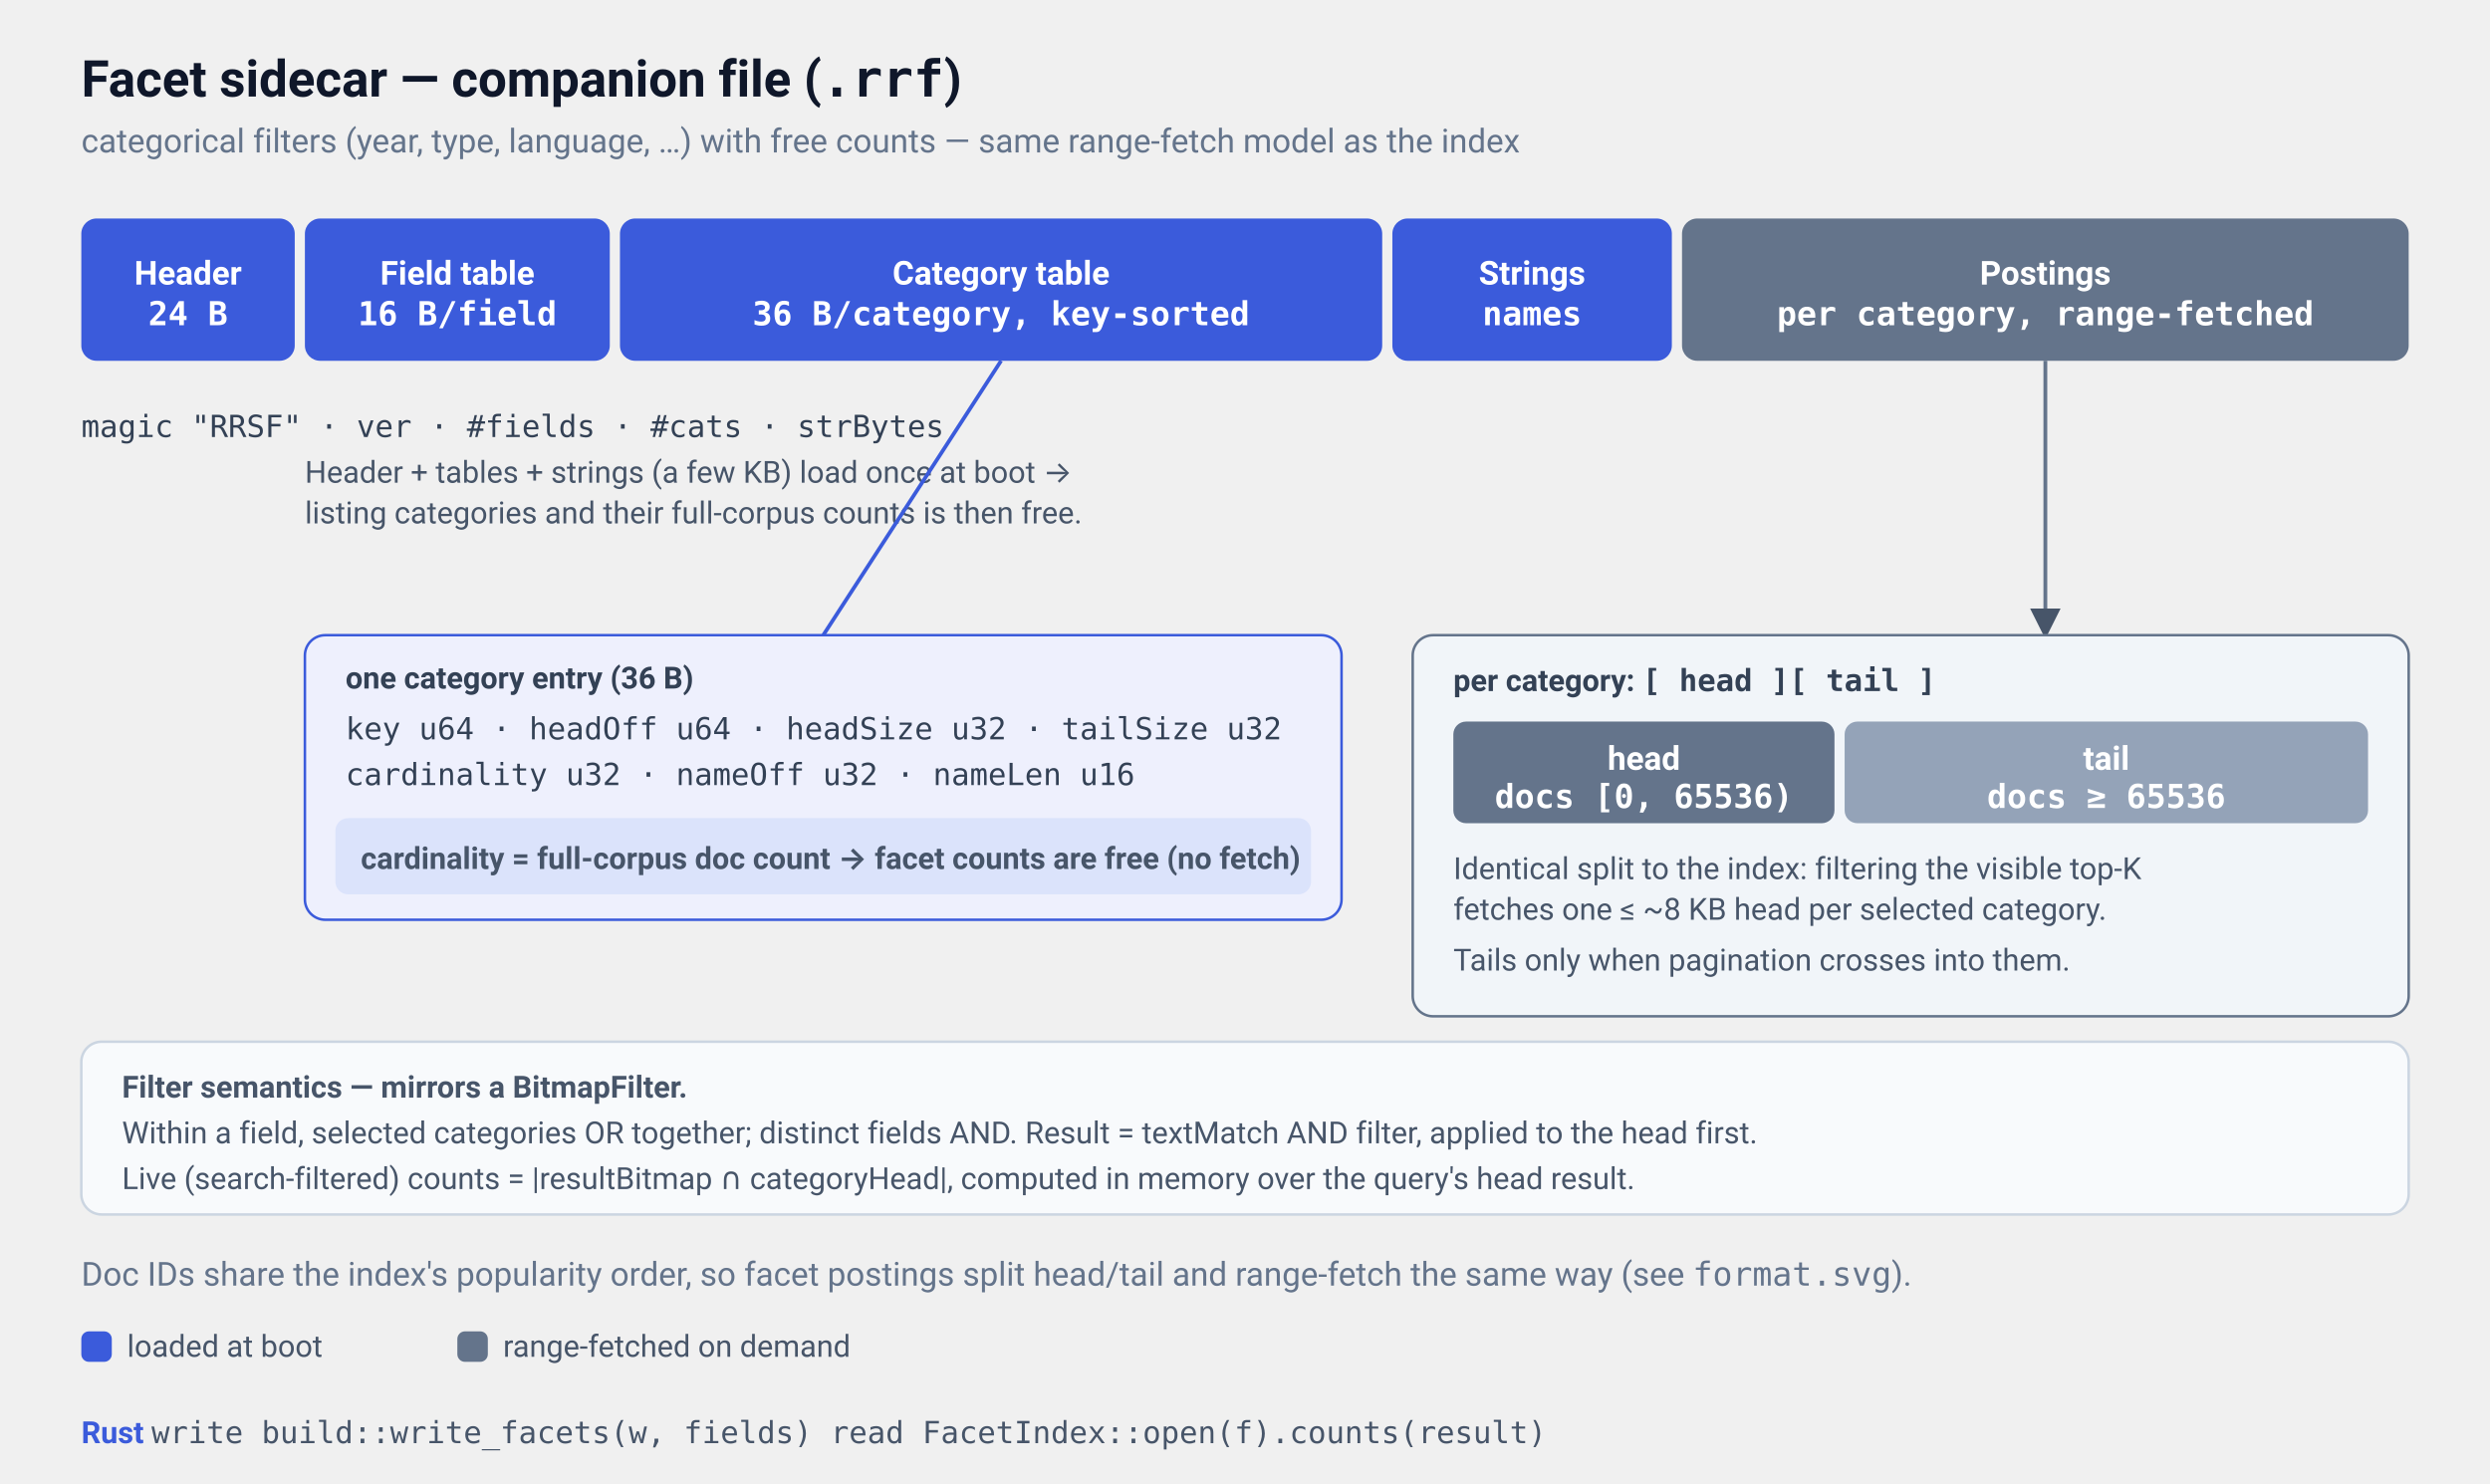
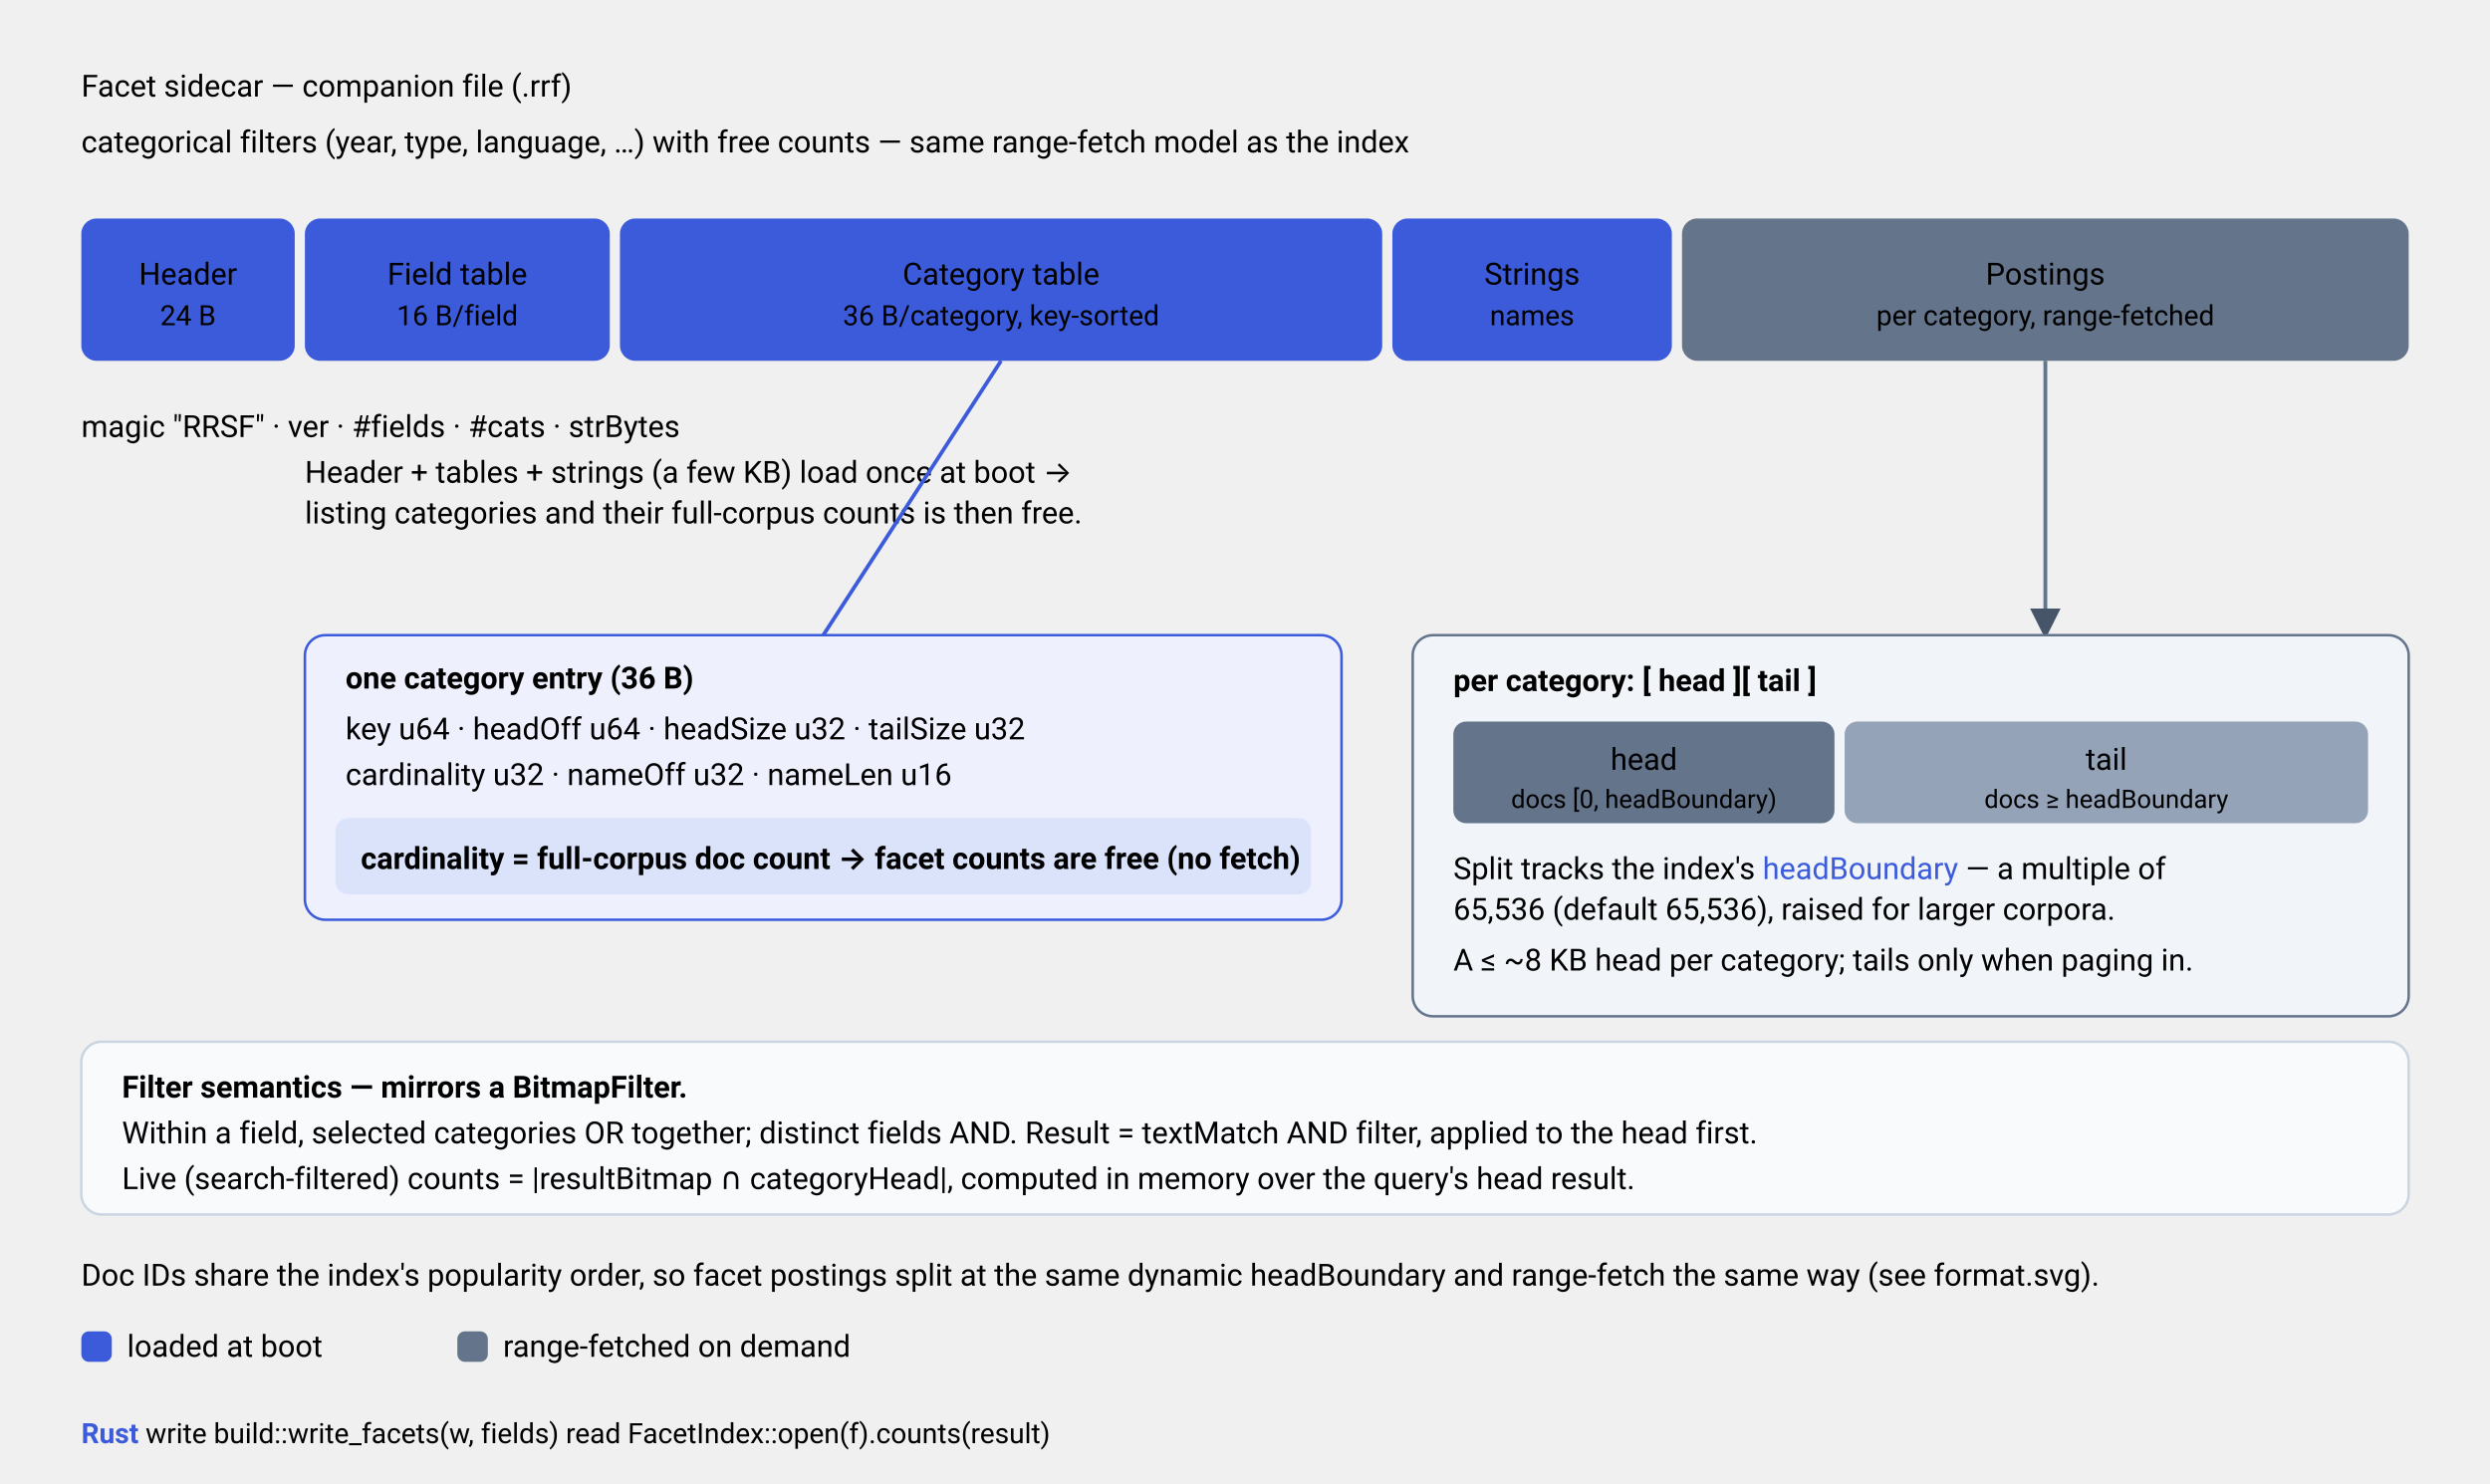
<svg xmlns="http://www.w3.org/2000/svg" viewBox="0 0 980 584" font-family="-apple-system, BlinkMacSystemFont, 'Segoe UI', Roboto, sans-serif" role="img" aria-label="RRSF facet sidecar layout">
  <defs>
-     <style>
-       .title{font-size:20px;font-weight:700;fill:#0f172a}
-       .sub{font-size:13px;fill:#64748b}
-       .seg{font-size:13px;font-weight:700;fill:#fff}
-       .lbl{font-size:12px;fill:#334155}
-       .mono{font-family:ui-monospace,SFMono-Regular,Menlo,monospace}
-       .note{font-size:12px;fill:#475569}
-     </style>
    <marker id="arr" markerWidth="9" markerHeight="9" refX="7" refY="4" orient="auto">
      <path d="M0,0 L8,4 L0,8 z" fill="#475569" />
    </marker>
  </defs>
  <text x="32" y="38" class="title">Facet sidecar — companion file (<tspan class="mono">.rrf</tspan>)</text>
  <text x="32" y="60" class="sub">categorical filters (year, type, language, …) with free counts — same range-fetch model as the index</text>
  <rect x="32" y="524" width="12" height="12" rx="3" fill="#3b5bdb" />
  <text x="50" y="534" class="note">loaded at boot</text>
  <rect x="180" y="524" width="12" height="12" rx="3" fill="#64748b" />
  <text x="198" y="534" class="note">range-fetched on demand</text>
  <g>
    <rect x="32" y="86" width="84" height="56" rx="6" fill="#3b5bdb" />
    <rect x="120" y="86" width="120" height="56" rx="6" fill="#3b5bdb" />
    <rect x="244" y="86" width="300" height="56" rx="6" fill="#3b5bdb" />
    <rect x="548" y="86" width="110" height="56" rx="6" fill="#3b5bdb" />
    <rect x="662" y="86" width="286" height="56" rx="6" fill="#64748b" />
    <text x="74" y="112" class="seg" text-anchor="middle">Header</text>
    <text x="74" y="128" class="seg mono" text-anchor="middle" font-size="11">24 B</text>
    <text x="180" y="112" class="seg" text-anchor="middle">Field table</text>
    <text x="180" y="128" class="seg mono" text-anchor="middle" font-size="11">16 B/field</text>
    <text x="394" y="112" class="seg" text-anchor="middle">Category table</text>
    <text x="394" y="128" class="seg mono" text-anchor="middle" font-size="11">36 B/category, key-sorted</text>
    <text x="603" y="112" class="seg" text-anchor="middle">Strings</text>
    <text x="603" y="128" class="seg mono" text-anchor="middle" font-size="11">names</text>
    <text x="805" y="112" class="seg" text-anchor="middle">Postings</text>
    <text x="805" y="128" class="seg mono" text-anchor="middle" font-size="11">per category, range-fetched</text>
  </g>
  <text x="32" y="172" class="lbl mono">magic "RRSF" · ver · #fields · #cats · strBytes</text>
  <text x="120" y="190" class="note">Header + tables + strings (a few KB) load once at boot →</text>
  <text x="120" y="206" class="note">listing categories and their full-corpus counts is then free.</text>
  <line x1="394" y1="142" x2="324" y2="250" stroke="#3b5bdb" stroke-width="1.5" />
  <rect x="120" y="250" width="408" height="112" rx="8" fill="#eef0fd" stroke="#3b5bdb" />
  <text x="136" y="271" class="lbl" font-weight="700">one category entry (36 B)</text>
  <text x="136" y="291" class="lbl mono" font-size="12">key u64 · headOff u64 · headSize u32 · tailSize u32</text>
  <text x="136" y="309" class="lbl mono" font-size="12">cardinality u32 · nameOff u32 · nameLen u16</text>
  <rect x="132" y="322" width="384" height="30" rx="5" fill="#dbe3fb" />
  <text x="142" y="342" class="note" font-weight="700">cardinality = full-corpus doc count → facet counts are free (no fetch)</text>
  <line x1="805" y1="142" x2="805" y2="250" stroke="#64748b" stroke-width="1.5" marker-end="url(#arr)" />
  <rect x="556" y="250" width="392" height="150" rx="8" fill="#f1f5f9" stroke="#64748b" />
  <text x="572" y="272" class="lbl" font-weight="700">per category: <tspan class="mono">[ head ][ tail ]</tspan>
  </text>
  <rect x="572" y="284" width="150" height="40" rx="5" fill="#64748b" />
  <text x="647" y="303" class="seg" text-anchor="middle" font-size="12">head</text>
-   <text x="647" y="318" class="seg mono" text-anchor="middle" font-size="10">docs [0, 65536)</text>
+   <text x="647" y="318" class="seg mono" text-anchor="middle" font-size="10">docs [0, headBoundary)</text>
  <rect x="726" y="284" width="206" height="40" rx="5" fill="#94a3b8" />
  <text x="829" y="303" class="seg" text-anchor="middle" font-size="12">tail</text>
-   <text x="829" y="318" class="seg mono" text-anchor="middle" font-size="10">docs ≥ 65536</text>
-   <text x="572" y="346" class="note">Identical split to the index: filtering the visible top-K</text>
-   <text x="572" y="362" class="note">fetches one ≤ ~8 KB head per selected category.</text>
-   <text x="572" y="382" class="note">Tails only when pagination crosses into them.</text>
+   <text x="829" y="318" class="seg mono" text-anchor="middle" font-size="10">docs ≥ headBoundary</text>
+   <text x="572" y="346" class="note" font-size="12">Split tracks the index's <tspan class="mono" fill="#3b5bdb">headBoundary</tspan> — a multiple of</text>
+   <text x="572" y="362" class="note" font-size="12">65,536 (default 65,536), raised for larger corpora.</text>
+   <text x="572" y="382" class="note" font-size="12">A ≤ ~8 KB head per category; tails only when paging in.</text>
  <rect x="32" y="410" width="916" height="68" rx="8" fill="#f8fafc" stroke="#cbd5e1" />
  <text x="48" y="432" class="note" font-weight="700">Filter semantics — mirrors a BitmapFilter.</text>
  <text x="48" y="450" class="note">Within a field, selected categories OR together; distinct fields AND. Result = textMatch AND filter, applied to the head first.</text>
  <text x="48" y="468" class="note">Live (search-filtered) counts = |resultBitmap ∩ categoryHead|, computed in memory over the query's head result.</text>
-   <text x="32" y="506" class="sub">Doc IDs share the index's popularity order, so facet postings split head/tail and range-fetch the same way (see <tspan class="mono">format.svg</tspan>).</text>
+   <text x="32" y="506" class="sub">Doc IDs share the index's popularity order, so facet postings split at the same dynamic <tspan class="mono">headBoundary</tspan> and range-fetch the same way (see <tspan class="mono">format.svg</tspan>).</text>
  <text x="32" y="568" class="note" font-size="11">
    <tspan font-weight="700" fill="#3b5bdb">Rust</tspan>
    <tspan class="mono">write  build::write_facets(w, fields)      read  FacetIndex::open(f).counts(result)</tspan>
  </text>
</svg>
